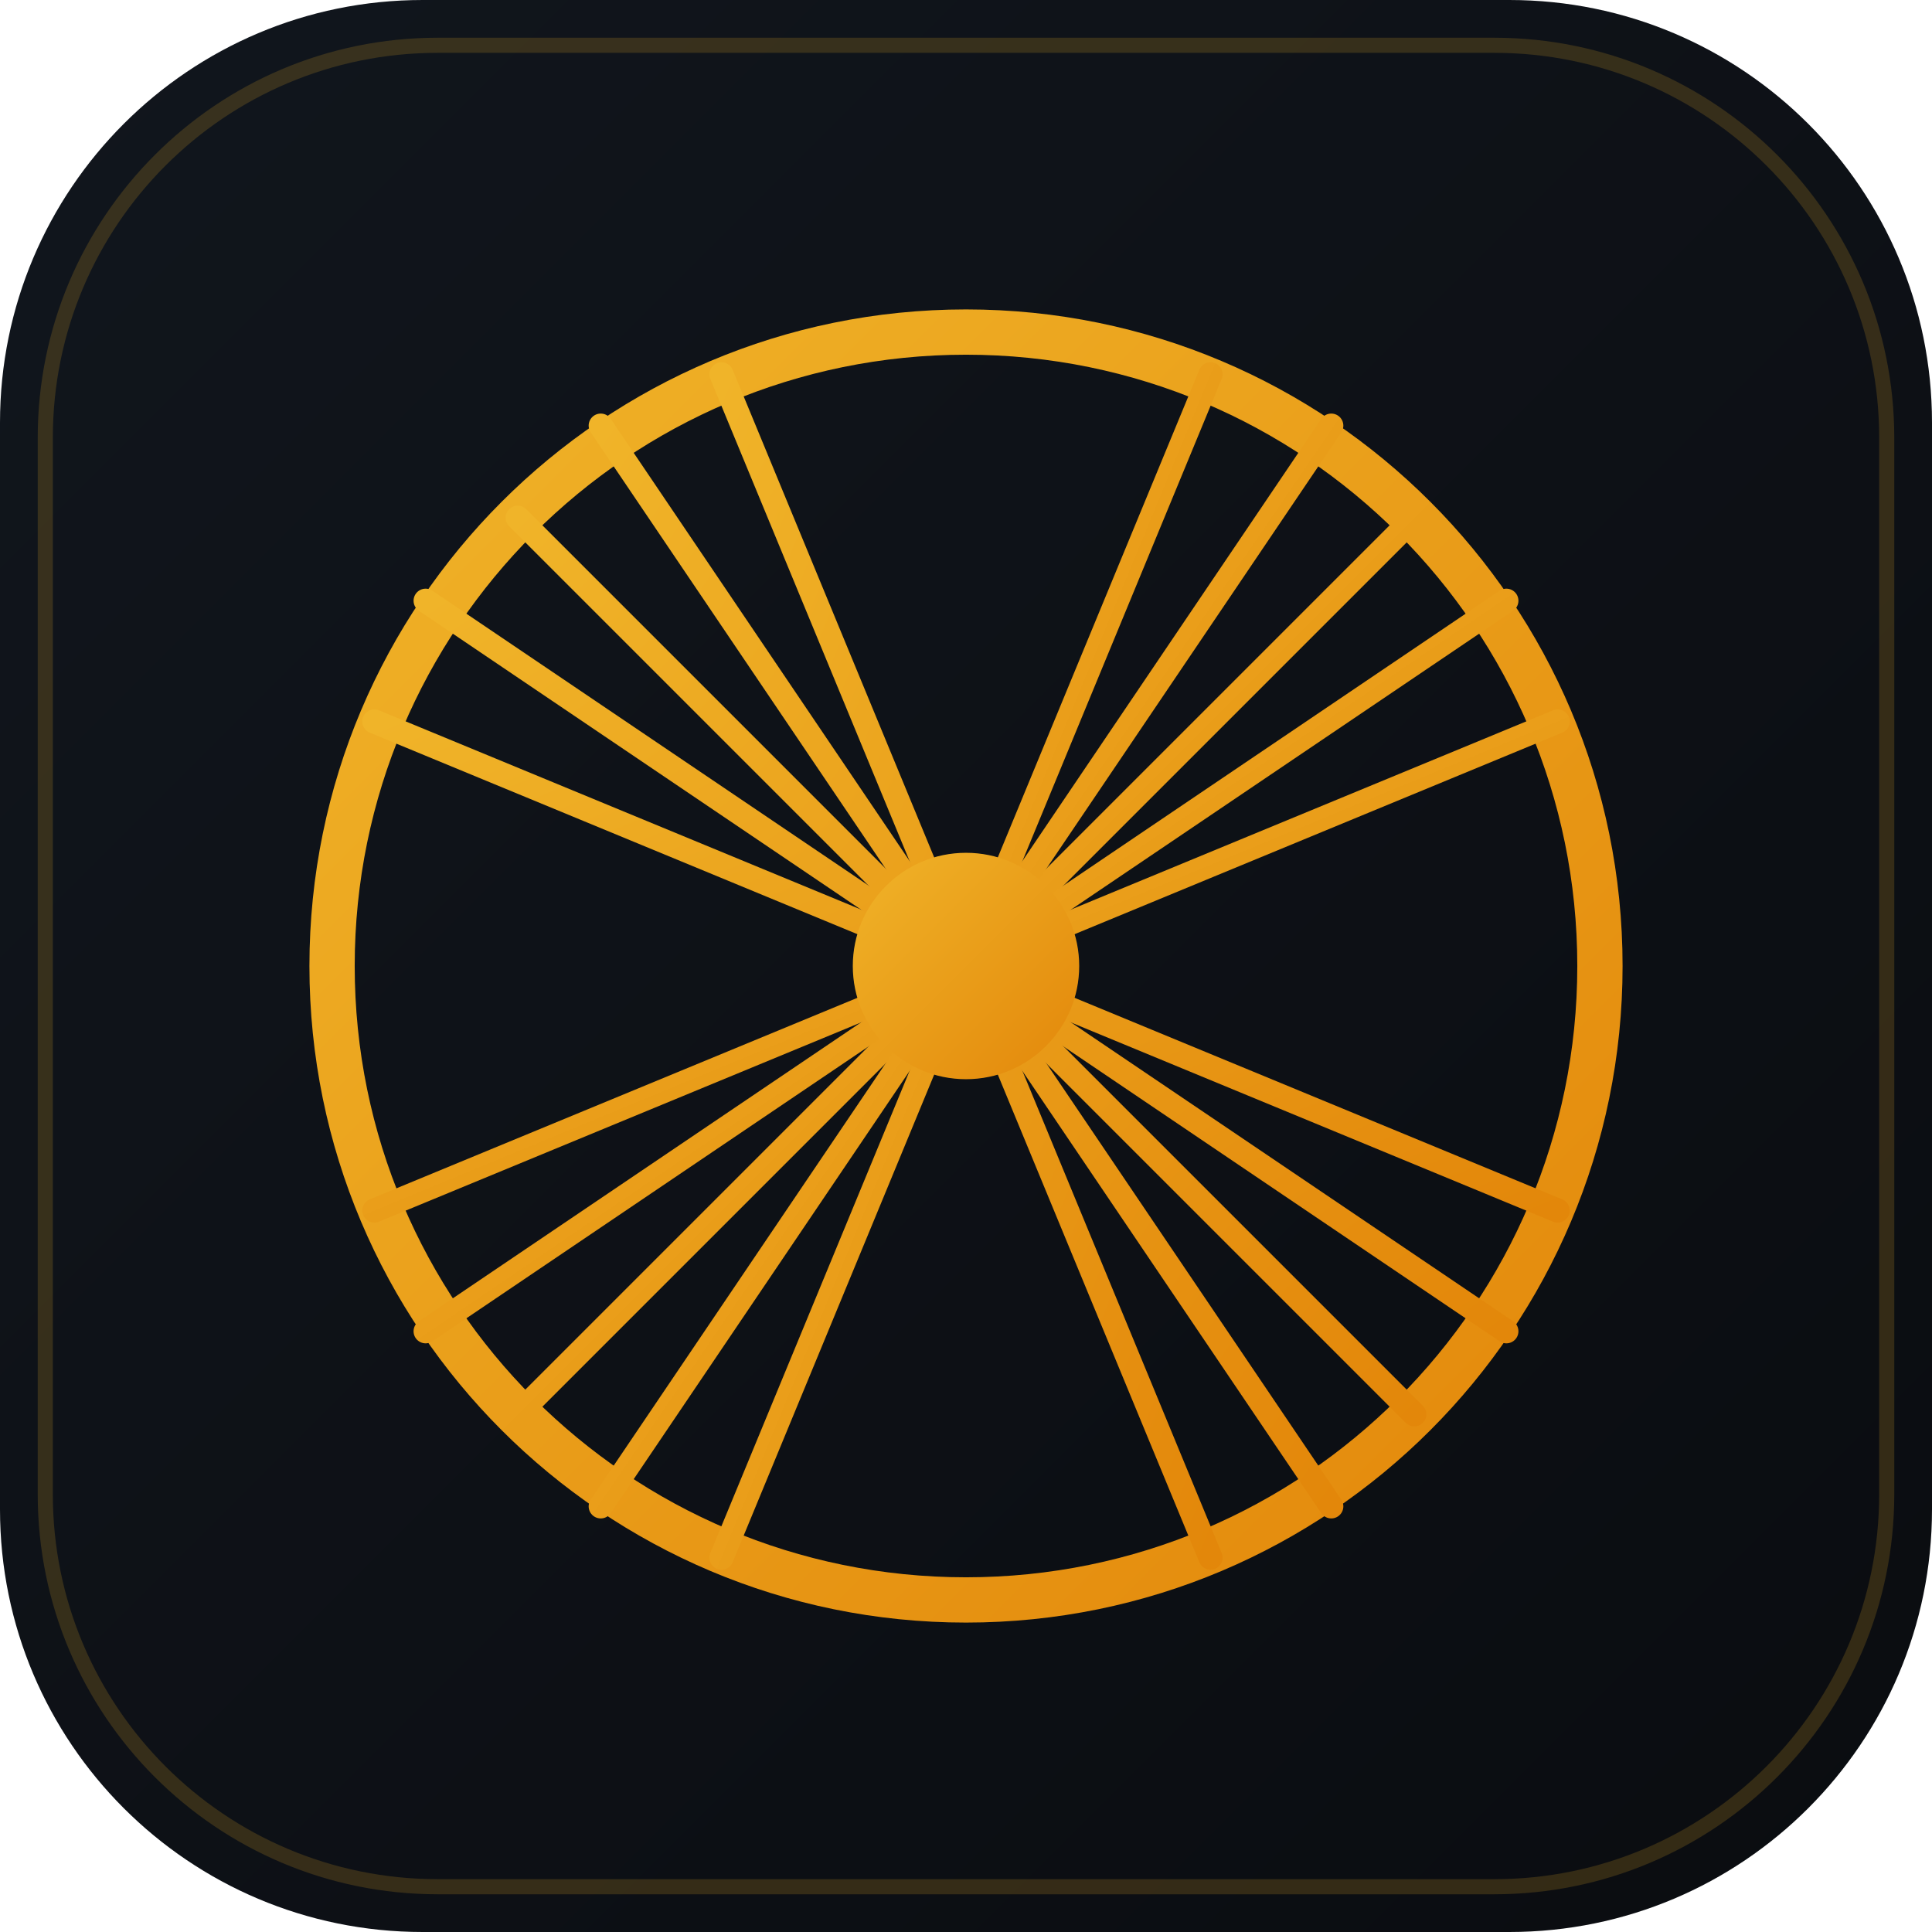
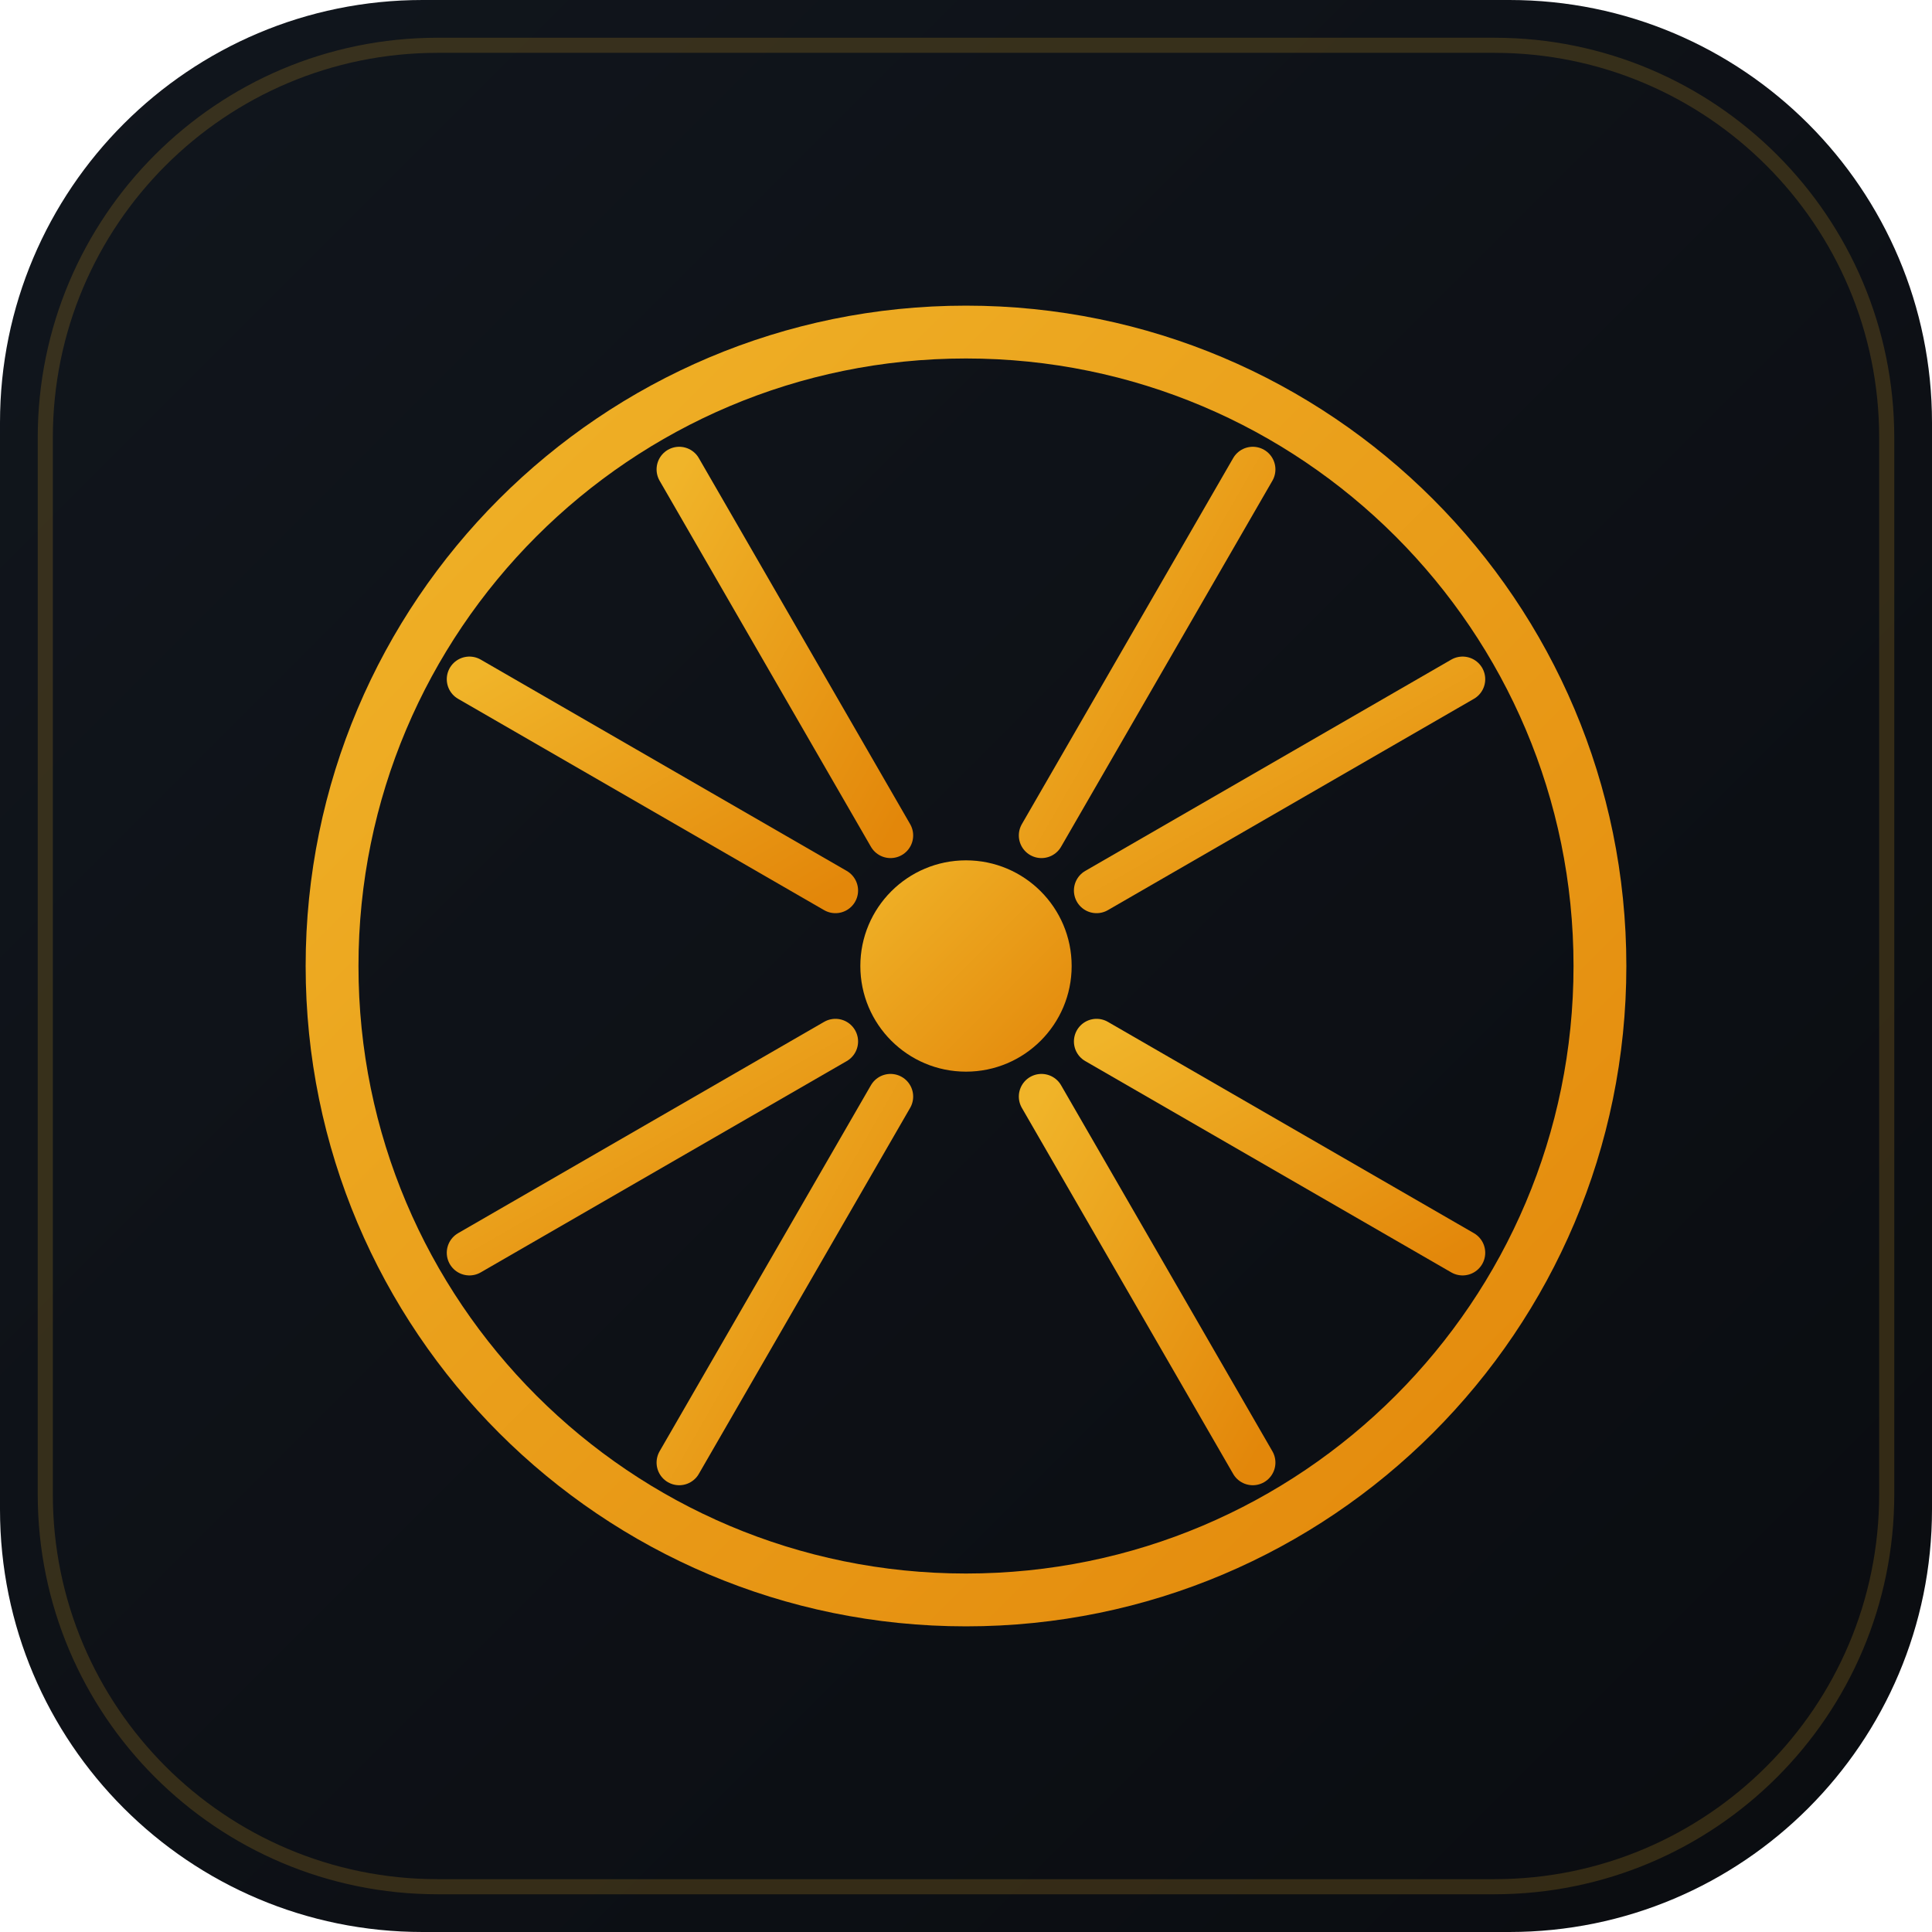
<svg xmlns="http://www.w3.org/2000/svg" width="256" height="256" viewBox="0 0 256 256">
  <defs>
    <linearGradient id="bg" x1="0" y1="0" x2="1" y2="1">
      <stop offset="0%" stop-color="#11161d" />
      <stop offset="100%" stop-color="#0a0c10" />
    </linearGradient>
    <linearGradient id="wheel" x1="0" y1="0" x2="1" y2="1">
      <stop offset="0%" stop-color="#f0b429" />
      <stop offset="100%" stop-color="#e3870a" />
    </linearGradient>
  </defs>
  <rect width="256" height="256" rx="56" fill="url(#bg)" />
  <rect x="6" y="6" width="244" height="244" rx="52" fill="none" stroke="#f0b429" stroke-opacity="0.18" stroke-width="2" />
  <g stroke="url(#wheel)" stroke-linecap="round">
-     <circle cx="128" cy="128" r="84" fill="none" stroke-width="6" />
-     <g stroke-width="3.2">
-       <line x1="128" y1="44" x2="128" y2="212" />
-       <line x1="44" y1="128" x2="212" y2="128" />
-       <line x1="68.6" y1="68.6" x2="187.4" y2="187.4" />
-       <line x1="187.4" y1="68.6" x2="68.6" y2="187.4" />
-       <line x1="95.6" y1="49.6" x2="160.4" y2="206.4" />
-       <line x1="206.4" y1="95.6" x2="49.6" y2="160.4" />
-       <line x1="160.4" y1="49.6" x2="95.6" y2="206.4" />
-       <line x1="206.4" y1="160.4" x2="49.6" y2="95.6" />
-       <line x1="79.6" y1="56.4" x2="176.4" y2="199.6" />
-       <line x1="199.6" y1="79.6" x2="56.4" y2="176.4" />
-       <line x1="176.4" y1="56.4" x2="79.6" y2="199.6" />
-       <line x1="199.6" y1="176.4" x2="56.4" y2="79.6" />
+     <circle cx="128" cy="128" r="84" fill="none" stroke-width="7" />
+     <g stroke-width="6">
+       <line x1="148" y1="128" x2="204" y2="128" />
+       <line x1="145.3" y1="138" x2="193.8" y2="166" />
+       <line x1="138" y1="145.3" x2="166" y2="193.8" />
+       <line x1="128" y1="148" x2="128" y2="204" />
+       <line x1="118" y1="145.3" x2="90" y2="193.8" />
+       <line x1="110.7" y1="138" x2="62.2" y2="166" />
+       <line x1="108" y1="128" x2="52" y2="128" />
+       <line x1="110.7" y1="118" x2="62.2" y2="90" />
+       <line x1="118" y1="110.7" x2="90" y2="62.2" />
+       <line x1="128" y1="108" x2="128" y2="52" />
+       <line x1="138" y1="110.7" x2="166" y2="62.2" />
+       <line x1="145.3" y1="118" x2="193.8" y2="90" />
    </g>
  </g>
-   <circle cx="128" cy="128" r="15" fill="url(#wheel)" />
+   <circle cx="128" cy="128" r="14" fill="url(#wheel)" />
</svg>
